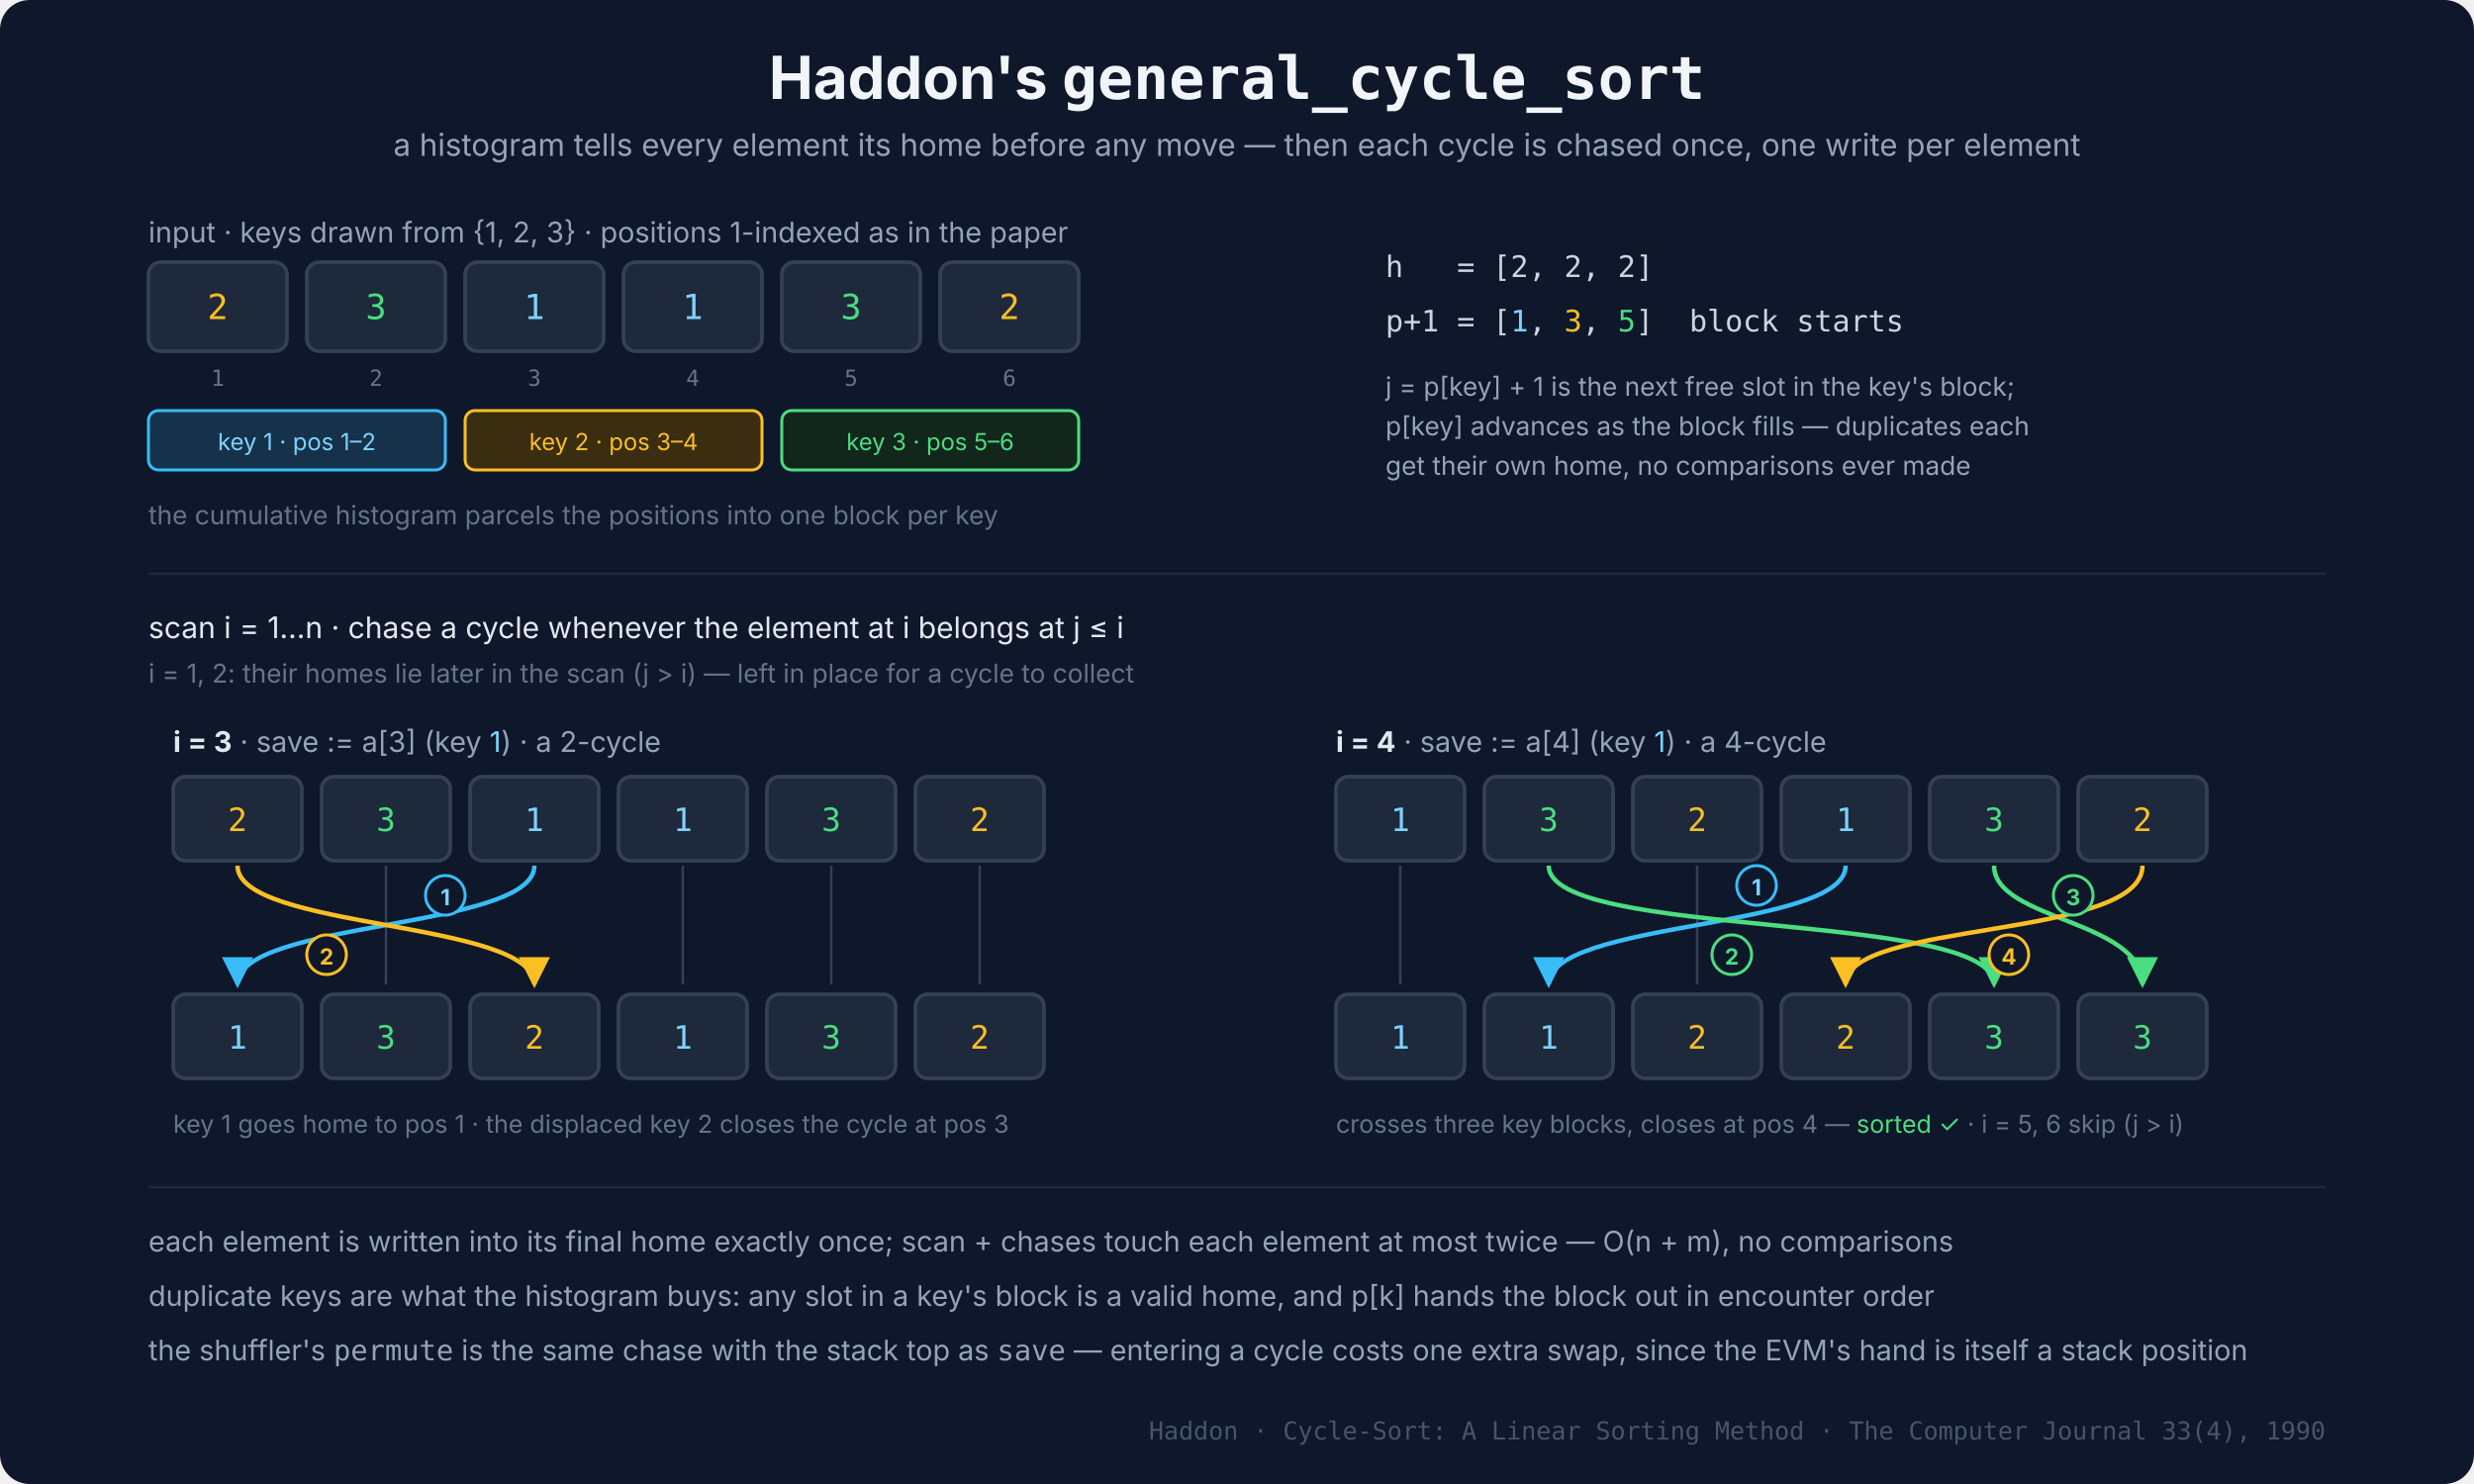
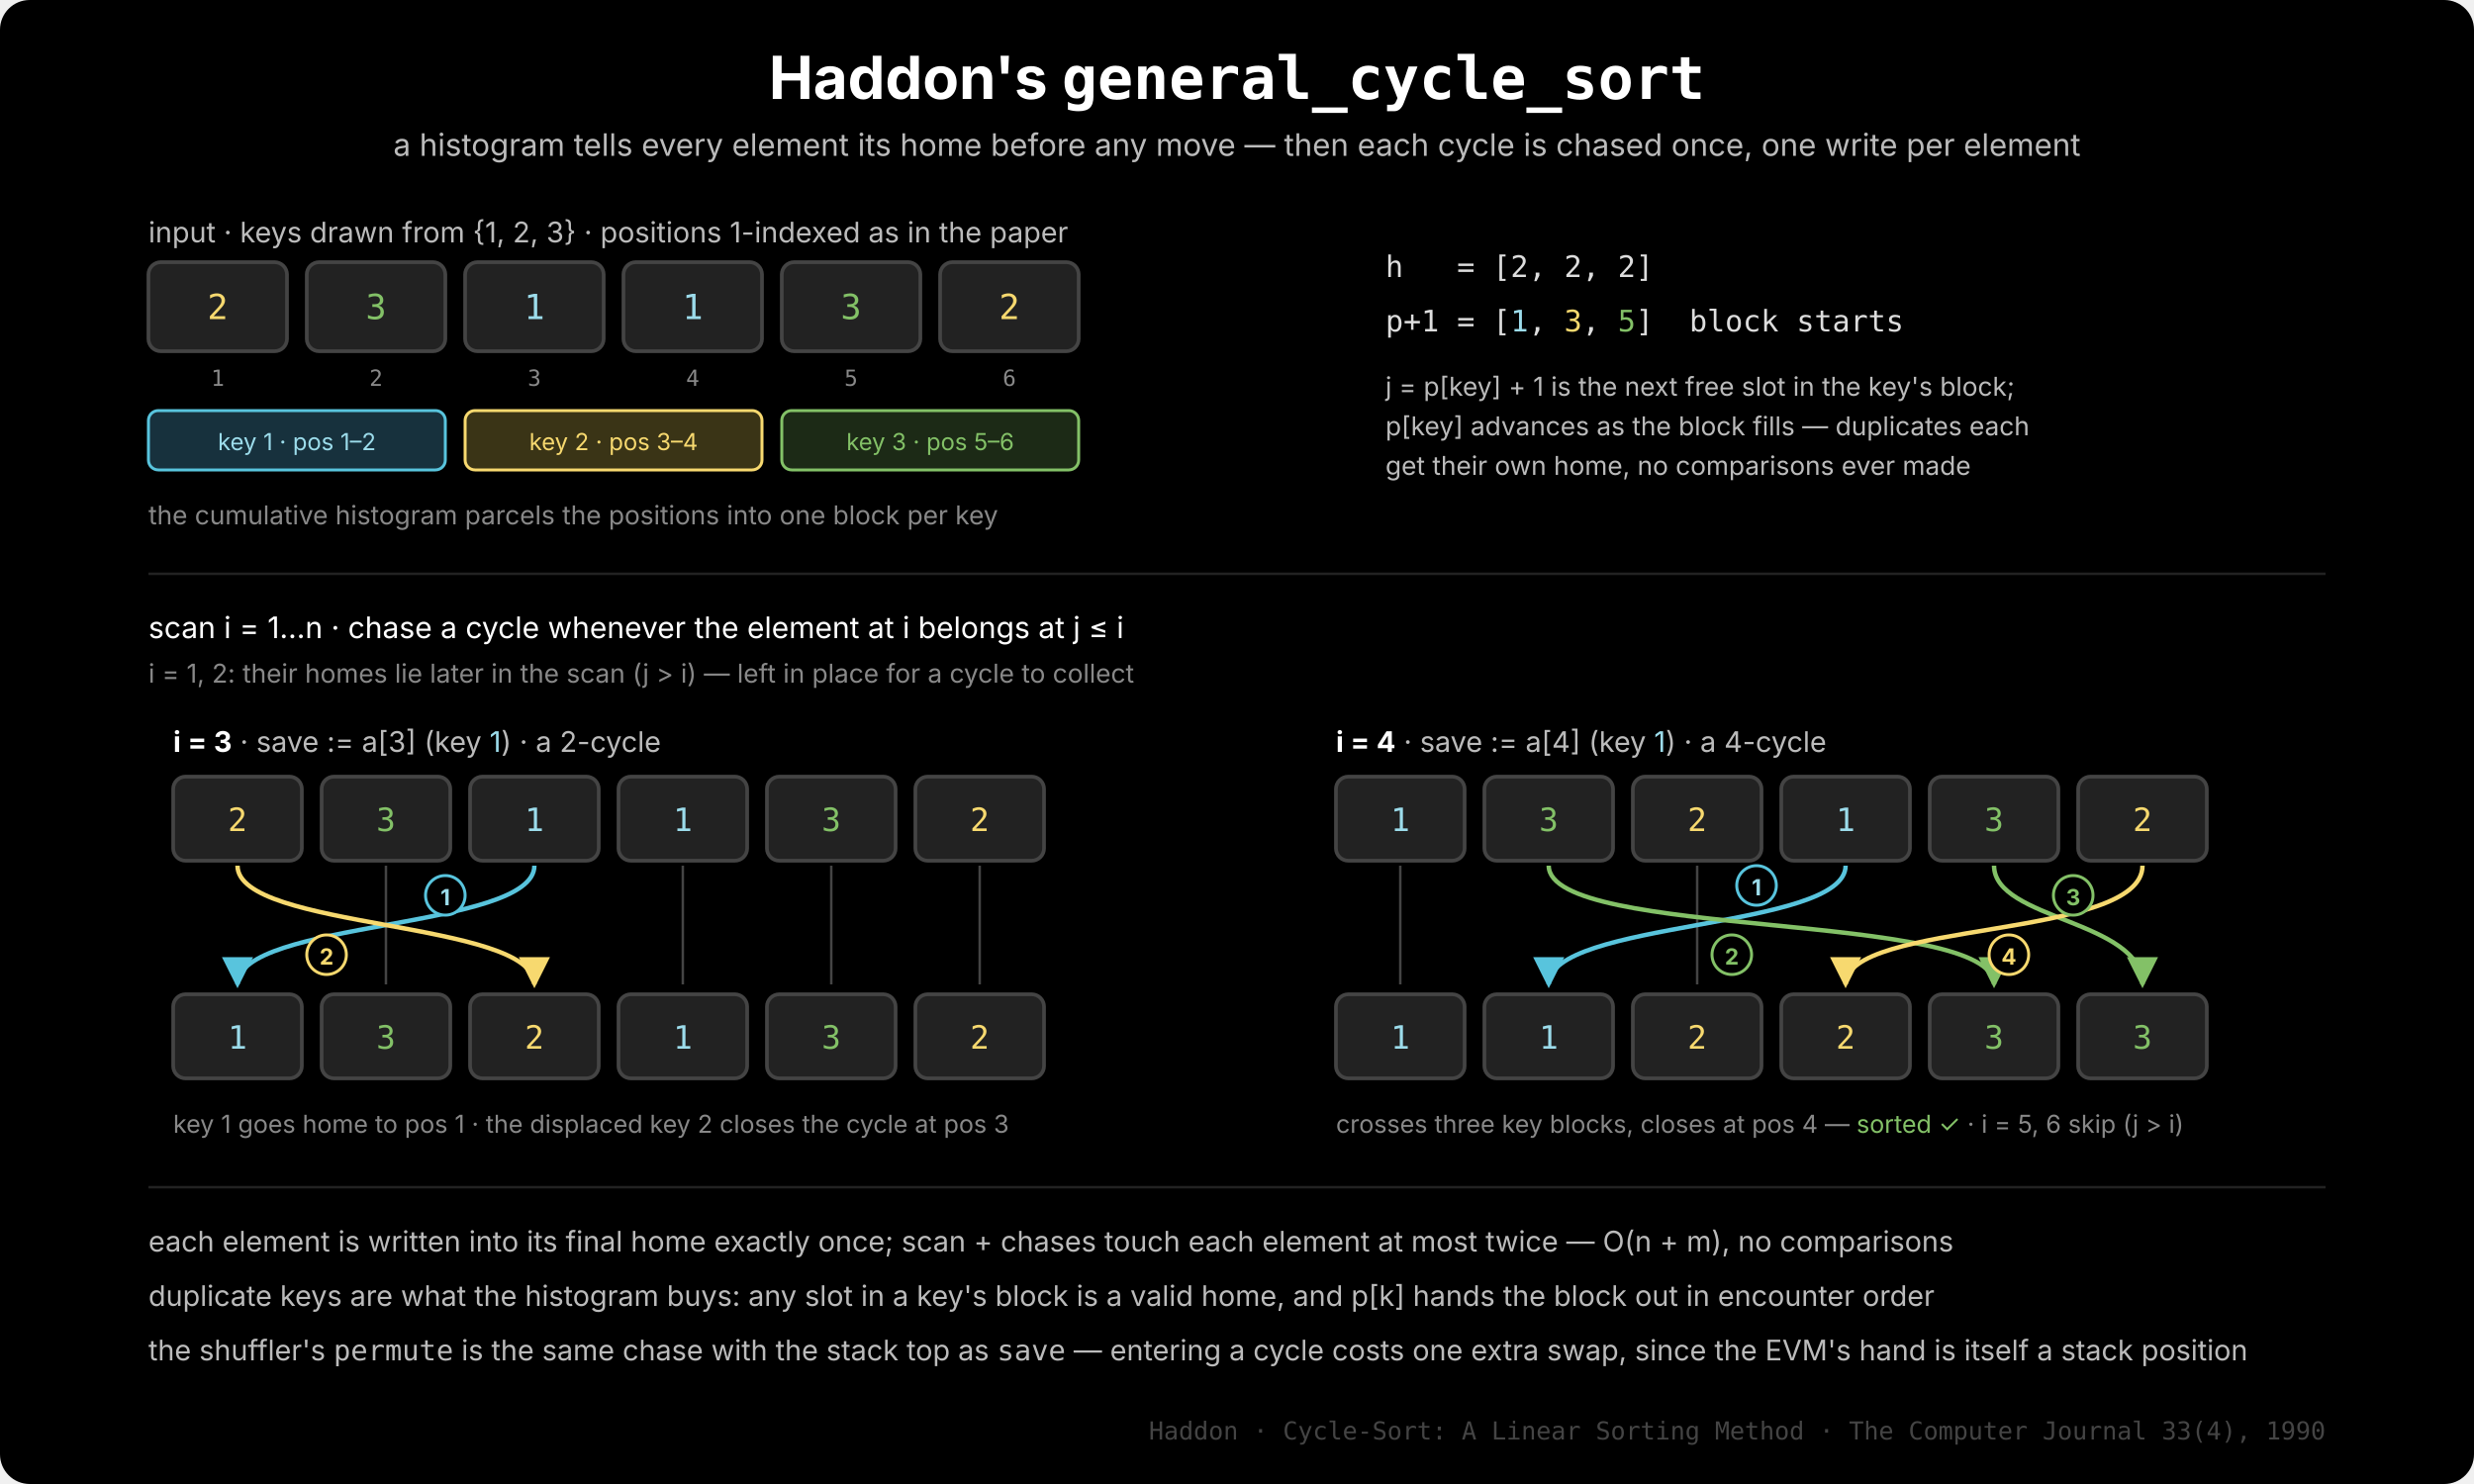
<svg xmlns="http://www.w3.org/2000/svg" width="1000" height="600" viewBox="0 0 1000 600" font-family="system-ui, -apple-system, 'Segoe UI', sans-serif">
  <defs>
    <marker id="arrBlue" viewBox="0 0 8 8" markerWidth="7" markerHeight="7" refX="7" refY="4" orient="auto">
-       <path d="M0,0 L8,4 L0,8 z" fill="#38bdf8" />
+       <path d="M0,0 L8,4 L0,8 z" fill="#58c4dd" />
    </marker>
    <marker id="arrAmber" viewBox="0 0 8 8" markerWidth="7" markerHeight="7" refX="7" refY="4" orient="auto">
-       <path d="M0,0 L8,4 L0,8 z" fill="#fbbf24" />
+       <path d="M0,0 L8,4 L0,8 z" fill="#f7d96f" />
    </marker>
    <marker id="arrGreen" viewBox="0 0 8 8" markerWidth="7" markerHeight="7" refX="7" refY="4" orient="auto">
-       <path d="M0,0 L8,4 L0,8 z" fill="#4ade80" />
+       <path d="M0,0 L8,4 L0,8 z" fill="#83c167" />
    </marker>
  </defs>
-   <rect width="1000" height="600" rx="12" fill="#0f172a" />
-   <text x="500" y="40" text-anchor="middle" font-size="24" font-weight="700" fill="#f1f5f9">Haddon's <tspan font-family="ui-monospace, 'SF Mono', Menlo, monospace">general_cycle_sort</tspan>
+   <rect width="1000" height="600" rx="12" fill="#000000" />
+   <text x="500" y="40" text-anchor="middle" font-size="24" font-weight="700" fill="#ffffff">Haddon's <tspan font-family="ui-monospace, 'SF Mono', Menlo, monospace">general_cycle_sort</tspan>
  </text>
-   <text x="500" y="63" text-anchor="middle" font-size="12.5" fill="#94a3b8">a histogram tells every element its home before any move — then each cycle is chased once, one write per element</text>
-   <text x="60" y="98" font-size="11.5" fill="#94a3b8">input · keys drawn from {1, 2, 3} · positions 1-indexed as in the paper</text>
+   <text x="500" y="63" text-anchor="middle" font-size="12.5" fill="#bbbbbb">a histogram tells every element its home before any move — then each cycle is chased once, one write per element</text>
+   <text x="60" y="98" font-size="11.5" fill="#bbbbbb">input · keys drawn from {1, 2, 3} · positions 1-indexed as in the paper</text>
  <g font-family="ui-monospace, 'SF Mono', Menlo, monospace" font-size="14" text-anchor="middle">
-     <rect x="60" y="106" width="56" height="36" rx="5" fill="#1e293b" stroke="#334155" stroke-width="1.5" />
-     <text x="88" y="129" fill="#fbbf24">2</text>
-     <rect x="124" y="106" width="56" height="36" rx="5" fill="#1e293b" stroke="#334155" stroke-width="1.5" />
-     <text x="152" y="129" fill="#4ade80">3</text>
-     <rect x="188" y="106" width="56" height="36" rx="5" fill="#1e293b" stroke="#334155" stroke-width="1.5" />
-     <text x="216" y="129" fill="#7dd3fc">1</text>
-     <rect x="252" y="106" width="56" height="36" rx="5" fill="#1e293b" stroke="#334155" stroke-width="1.5" />
-     <text x="280" y="129" fill="#7dd3fc">1</text>
-     <rect x="316" y="106" width="56" height="36" rx="5" fill="#1e293b" stroke="#334155" stroke-width="1.5" />
-     <text x="344" y="129" fill="#4ade80">3</text>
-     <rect x="380" y="106" width="56" height="36" rx="5" fill="#1e293b" stroke="#334155" stroke-width="1.5" />
-     <text x="408" y="129" fill="#fbbf24">2</text>
+     <rect x="60" y="106" width="56" height="36" rx="5" fill="#222222" stroke="#444444" stroke-width="1.5" />
+     <text x="88" y="129" fill="#f7d96f">2</text>
+     <rect x="124" y="106" width="56" height="36" rx="5" fill="#222222" stroke="#444444" stroke-width="1.5" />
+     <text x="152" y="129" fill="#83c167">3</text>
+     <rect x="188" y="106" width="56" height="36" rx="5" fill="#222222" stroke="#444444" stroke-width="1.5" />
+     <text x="216" y="129" fill="#9cdceb">1</text>
+     <rect x="252" y="106" width="56" height="36" rx="5" fill="#222222" stroke="#444444" stroke-width="1.5" />
+     <text x="280" y="129" fill="#9cdceb">1</text>
+     <rect x="316" y="106" width="56" height="36" rx="5" fill="#222222" stroke="#444444" stroke-width="1.5" />
+     <text x="344" y="129" fill="#83c167">3</text>
+     <rect x="380" y="106" width="56" height="36" rx="5" fill="#222222" stroke="#444444" stroke-width="1.5" />
+     <text x="408" y="129" fill="#f7d96f">2</text>
  </g>
-   <g font-size="9" fill="#64748b" text-anchor="middle" font-family="ui-monospace, 'SF Mono', Menlo, monospace">
+   <g font-size="9" fill="#888888" text-anchor="middle" font-family="ui-monospace, 'SF Mono', Menlo, monospace">
    <text x="88" y="156">1</text>
    <text x="152" y="156">2</text>
    <text x="216" y="156">3</text>
    <text x="280" y="156">4</text>
    <text x="344" y="156">5</text>
    <text x="408" y="156">6</text>
  </g>
-   <rect x="60" y="166" width="120" height="24" rx="4" fill="#16324a" stroke="#38bdf8" stroke-width="1.2" />
-   <text x="120" y="182" text-anchor="middle" font-size="9.5" fill="#7dd3fc">key 1 · pos 1–2</text>
-   <rect x="188" y="166" width="120" height="24" rx="4" fill="#3a2d10" stroke="#fbbf24" stroke-width="1.2" />
-   <text x="248" y="182" text-anchor="middle" font-size="9.5" fill="#fbbf24">key 2 · pos 3–4</text>
-   <rect x="316" y="166" width="120" height="24" rx="4" fill="#12261c" stroke="#4ade80" stroke-width="1.2" />
-   <text x="376" y="182" text-anchor="middle" font-size="9.5" fill="#4ade80">key 3 · pos 5–6</text>
-   <text x="60" y="212" font-size="10.5" fill="#64748b">the cumulative histogram parcels the positions into one block per key</text>
-   <g font-family="ui-monospace, 'SF Mono', Menlo, monospace" font-size="12" fill="#cbd5e1">
+   <rect x="60" y="166" width="120" height="24" rx="4" fill="#17313d" stroke="#58c4dd" stroke-width="1.2" />
+   <text x="120" y="182" text-anchor="middle" font-size="9.5" fill="#9cdceb">key 1 · pos 1–2</text>
+   <rect x="188" y="166" width="120" height="24" rx="4" fill="#3a3416" stroke="#f7d96f" stroke-width="1.2" />
+   <text x="248" y="182" text-anchor="middle" font-size="9.5" fill="#f7d96f">key 2 · pos 3–4</text>
+   <rect x="316" y="166" width="120" height="24" rx="4" fill="#1c2a16" stroke="#83c167" stroke-width="1.2" />
+   <text x="376" y="182" text-anchor="middle" font-size="9.5" fill="#83c167">key 3 · pos 5–6</text>
+   <text x="60" y="212" font-size="10.5" fill="#888888">the cumulative histogram parcels the positions into one block per key</text>
+   <g font-family="ui-monospace, 'SF Mono', Menlo, monospace" font-size="12" fill="#dddddd">
    <text x="560" y="112">h   = [2, 2, 2]</text>
-     <text x="560" y="134">p+1 = [<tspan fill="#7dd3fc">1</tspan>, <tspan fill="#fbbf24">3</tspan>, <tspan fill="#4ade80">5</tspan>]  block starts</text>
+     <text x="560" y="134">p+1 = [<tspan fill="#9cdceb">1</tspan>, <tspan fill="#f7d96f">3</tspan>, <tspan fill="#83c167">5</tspan>]  block starts</text>
  </g>
-   <g font-size="10.5" fill="#94a3b8">
+   <g font-size="10.5" fill="#bbbbbb">
    <text x="560" y="160">j = p[key] + 1 is the next free slot in the key's block;</text>
    <text x="560" y="176">p[key] advances as the block fills — duplicates each</text>
    <text x="560" y="192">get their own home, no comparisons ever made</text>
  </g>
-   <line x1="60" y1="232" x2="940" y2="232" stroke="#1e293b" stroke-width="1" />
-   <text x="60" y="258" font-size="12" fill="#e2e8f0">scan i = 1…n · chase a cycle whenever the element at i belongs at j ≤ i</text>
-   <text x="60" y="276" font-size="10.5" fill="#64748b">i = 1, 2: their homes lie later in the scan (j &gt; i) — left in place for a cycle to collect</text>
-   <text x="70" y="304" font-size="11.5" fill="#94a3b8">
-     <tspan font-weight="700" fill="#e2e8f0">i = 3</tspan> · save := a[3] (key <tspan fill="#7dd3fc">1</tspan>) · a 2-cycle</text>
+   <line x1="60" y1="232" x2="940" y2="232" stroke="#222222" stroke-width="1" />
+   <text x="60" y="258" font-size="12" fill="#ffffff">scan i = 1…n · chase a cycle whenever the element at i belongs at j ≤ i</text>
+   <text x="60" y="276" font-size="10.5" fill="#888888">i = 1, 2: their homes lie later in the scan (j &gt; i) — left in place for a cycle to collect</text>
+   <text x="70" y="304" font-size="11.5" fill="#bbbbbb">
+     <tspan font-weight="700" fill="#ffffff">i = 3</tspan> · save := a[3] (key <tspan fill="#9cdceb">1</tspan>) · a 2-cycle</text>
  <g font-family="ui-monospace, 'SF Mono', Menlo, monospace" font-size="13" text-anchor="middle">
-     <rect x="70" y="314" width="52" height="34" rx="5" fill="#1e293b" stroke="#334155" stroke-width="1.5" />
-     <text x="96" y="336" fill="#fbbf24">2</text>
-     <rect x="130" y="314" width="52" height="34" rx="5" fill="#1e293b" stroke="#334155" stroke-width="1.5" />
-     <text x="156" y="336" fill="#4ade80">3</text>
-     <rect x="190" y="314" width="52" height="34" rx="5" fill="#1e293b" stroke="#334155" stroke-width="1.5" />
-     <text x="216" y="336" fill="#7dd3fc">1</text>
-     <rect x="250" y="314" width="52" height="34" rx="5" fill="#1e293b" stroke="#334155" stroke-width="1.5" />
-     <text x="276" y="336" fill="#7dd3fc">1</text>
-     <rect x="310" y="314" width="52" height="34" rx="5" fill="#1e293b" stroke="#334155" stroke-width="1.5" />
-     <text x="336" y="336" fill="#4ade80">3</text>
-     <rect x="370" y="314" width="52" height="34" rx="5" fill="#1e293b" stroke="#334155" stroke-width="1.5" />
-     <text x="396" y="336" fill="#fbbf24">2</text>
+     <rect x="70" y="314" width="52" height="34" rx="5" fill="#222222" stroke="#444444" stroke-width="1.5" />
+     <text x="96" y="336" fill="#f7d96f">2</text>
+     <rect x="130" y="314" width="52" height="34" rx="5" fill="#222222" stroke="#444444" stroke-width="1.5" />
+     <text x="156" y="336" fill="#83c167">3</text>
+     <rect x="190" y="314" width="52" height="34" rx="5" fill="#222222" stroke="#444444" stroke-width="1.5" />
+     <text x="216" y="336" fill="#9cdceb">1</text>
+     <rect x="250" y="314" width="52" height="34" rx="5" fill="#222222" stroke="#444444" stroke-width="1.5" />
+     <text x="276" y="336" fill="#9cdceb">1</text>
+     <rect x="310" y="314" width="52" height="34" rx="5" fill="#222222" stroke="#444444" stroke-width="1.5" />
+     <text x="336" y="336" fill="#83c167">3</text>
+     <rect x="370" y="314" width="52" height="34" rx="5" fill="#222222" stroke="#444444" stroke-width="1.5" />
+     <text x="396" y="336" fill="#f7d96f">2</text>
  </g>
-   <g stroke="#334155" stroke-width="1">
+   <g stroke="#444444" stroke-width="1">
    <line x1="156" y1="350" x2="156" y2="398" />
    <line x1="276" y1="350" x2="276" y2="398" />
    <line x1="336" y1="350" x2="336" y2="398" />
    <line x1="396" y1="350" x2="396" y2="398" />
  </g>
-   <path d="M 216 350 C 216 376, 96 372, 96 398" fill="none" stroke="#38bdf8" stroke-width="1.8" marker-end="url(#arrBlue)" />
-   <path d="M 96 350 C 96 376, 216 372, 216 398" fill="none" stroke="#fbbf24" stroke-width="1.8" marker-end="url(#arrAmber)" />
-   <circle cx="180" cy="362" r="8" fill="#0f172a" stroke="#38bdf8" stroke-width="1.2" />
-   <text x="180" y="366" text-anchor="middle" font-size="9" font-weight="700" fill="#7dd3fc">1</text>
-   <circle cx="132" cy="386" r="8" fill="#0f172a" stroke="#fbbf24" stroke-width="1.2" />
-   <text x="132" y="390" text-anchor="middle" font-size="9" font-weight="700" fill="#fbbf24">2</text>
+   <path d="M 216 350 C 216 376, 96 372, 96 398" fill="none" stroke="#58c4dd" stroke-width="1.8" marker-end="url(#arrBlue)" />
+   <path d="M 96 350 C 96 376, 216 372, 216 398" fill="none" stroke="#f7d96f" stroke-width="1.8" marker-end="url(#arrAmber)" />
+   <circle cx="180" cy="362" r="8" fill="#000000" stroke="#58c4dd" stroke-width="1.2" />
+   <text x="180" y="366" text-anchor="middle" font-size="9" font-weight="700" fill="#9cdceb">1</text>
+   <circle cx="132" cy="386" r="8" fill="#000000" stroke="#f7d96f" stroke-width="1.2" />
+   <text x="132" y="390" text-anchor="middle" font-size="9" font-weight="700" fill="#f7d96f">2</text>
  <g font-family="ui-monospace, 'SF Mono', Menlo, monospace" font-size="13" text-anchor="middle">
-     <rect x="70" y="402" width="52" height="34" rx="5" fill="#1e293b" stroke="#334155" stroke-width="1.5" />
-     <text x="96" y="424" fill="#7dd3fc">1</text>
-     <rect x="130" y="402" width="52" height="34" rx="5" fill="#1e293b" stroke="#334155" stroke-width="1.5" />
-     <text x="156" y="424" fill="#4ade80">3</text>
-     <rect x="190" y="402" width="52" height="34" rx="5" fill="#1e293b" stroke="#334155" stroke-width="1.5" />
-     <text x="216" y="424" fill="#fbbf24">2</text>
-     <rect x="250" y="402" width="52" height="34" rx="5" fill="#1e293b" stroke="#334155" stroke-width="1.5" />
-     <text x="276" y="424" fill="#7dd3fc">1</text>
-     <rect x="310" y="402" width="52" height="34" rx="5" fill="#1e293b" stroke="#334155" stroke-width="1.5" />
-     <text x="336" y="424" fill="#4ade80">3</text>
-     <rect x="370" y="402" width="52" height="34" rx="5" fill="#1e293b" stroke="#334155" stroke-width="1.5" />
-     <text x="396" y="424" fill="#fbbf24">2</text>
+     <rect x="70" y="402" width="52" height="34" rx="5" fill="#222222" stroke="#444444" stroke-width="1.5" />
+     <text x="96" y="424" fill="#9cdceb">1</text>
+     <rect x="130" y="402" width="52" height="34" rx="5" fill="#222222" stroke="#444444" stroke-width="1.5" />
+     <text x="156" y="424" fill="#83c167">3</text>
+     <rect x="190" y="402" width="52" height="34" rx="5" fill="#222222" stroke="#444444" stroke-width="1.5" />
+     <text x="216" y="424" fill="#f7d96f">2</text>
+     <rect x="250" y="402" width="52" height="34" rx="5" fill="#222222" stroke="#444444" stroke-width="1.5" />
+     <text x="276" y="424" fill="#9cdceb">1</text>
+     <rect x="310" y="402" width="52" height="34" rx="5" fill="#222222" stroke="#444444" stroke-width="1.5" />
+     <text x="336" y="424" fill="#83c167">3</text>
+     <rect x="370" y="402" width="52" height="34" rx="5" fill="#222222" stroke="#444444" stroke-width="1.5" />
+     <text x="396" y="424" fill="#f7d96f">2</text>
  </g>
-   <text x="70" y="458" font-size="10" fill="#64748b">key 1 goes home to pos 1 · the displaced key 2 closes the cycle at pos 3</text>
-   <text x="540" y="304" font-size="11.5" fill="#94a3b8">
-     <tspan font-weight="700" fill="#e2e8f0">i = 4</tspan> · save := a[4] (key <tspan fill="#7dd3fc">1</tspan>) · a 4-cycle</text>
+   <text x="70" y="458" font-size="10" fill="#888888">key 1 goes home to pos 1 · the displaced key 2 closes the cycle at pos 3</text>
+   <text x="540" y="304" font-size="11.5" fill="#bbbbbb">
+     <tspan font-weight="700" fill="#ffffff">i = 4</tspan> · save := a[4] (key <tspan fill="#9cdceb">1</tspan>) · a 4-cycle</text>
  <g font-family="ui-monospace, 'SF Mono', Menlo, monospace" font-size="13" text-anchor="middle">
-     <rect x="540" y="314" width="52" height="34" rx="5" fill="#1e293b" stroke="#334155" stroke-width="1.5" />
-     <text x="566" y="336" fill="#7dd3fc">1</text>
-     <rect x="600" y="314" width="52" height="34" rx="5" fill="#1e293b" stroke="#334155" stroke-width="1.5" />
-     <text x="626" y="336" fill="#4ade80">3</text>
-     <rect x="660" y="314" width="52" height="34" rx="5" fill="#1e293b" stroke="#334155" stroke-width="1.5" />
-     <text x="686" y="336" fill="#fbbf24">2</text>
-     <rect x="720" y="314" width="52" height="34" rx="5" fill="#1e293b" stroke="#334155" stroke-width="1.5" />
-     <text x="746" y="336" fill="#7dd3fc">1</text>
-     <rect x="780" y="314" width="52" height="34" rx="5" fill="#1e293b" stroke="#334155" stroke-width="1.5" />
-     <text x="806" y="336" fill="#4ade80">3</text>
-     <rect x="840" y="314" width="52" height="34" rx="5" fill="#1e293b" stroke="#334155" stroke-width="1.5" />
-     <text x="866" y="336" fill="#fbbf24">2</text>
+     <rect x="540" y="314" width="52" height="34" rx="5" fill="#222222" stroke="#444444" stroke-width="1.5" />
+     <text x="566" y="336" fill="#9cdceb">1</text>
+     <rect x="600" y="314" width="52" height="34" rx="5" fill="#222222" stroke="#444444" stroke-width="1.5" />
+     <text x="626" y="336" fill="#83c167">3</text>
+     <rect x="660" y="314" width="52" height="34" rx="5" fill="#222222" stroke="#444444" stroke-width="1.5" />
+     <text x="686" y="336" fill="#f7d96f">2</text>
+     <rect x="720" y="314" width="52" height="34" rx="5" fill="#222222" stroke="#444444" stroke-width="1.5" />
+     <text x="746" y="336" fill="#9cdceb">1</text>
+     <rect x="780" y="314" width="52" height="34" rx="5" fill="#222222" stroke="#444444" stroke-width="1.5" />
+     <text x="806" y="336" fill="#83c167">3</text>
+     <rect x="840" y="314" width="52" height="34" rx="5" fill="#222222" stroke="#444444" stroke-width="1.5" />
+     <text x="866" y="336" fill="#f7d96f">2</text>
  </g>
-   <g stroke="#334155" stroke-width="1">
+   <g stroke="#444444" stroke-width="1">
    <line x1="566" y1="350" x2="566" y2="398" />
    <line x1="686" y1="350" x2="686" y2="398" />
  </g>
-   <path d="M 746 350 C 746 376, 626 372, 626 398" fill="none" stroke="#38bdf8" stroke-width="1.8" marker-end="url(#arrBlue)" />
-   <path d="M 626 350 C 626 380, 806 368, 806 398" fill="none" stroke="#4ade80" stroke-width="1.8" marker-end="url(#arrGreen)" />
-   <path d="M 806 350 C 806 372, 866 372, 866 398" fill="none" stroke="#4ade80" stroke-width="1.8" marker-end="url(#arrGreen)" />
-   <path d="M 866 350 C 866 380, 746 372, 746 398" fill="none" stroke="#fbbf24" stroke-width="1.8" marker-end="url(#arrAmber)" />
-   <circle cx="710" cy="358" r="8" fill="#0f172a" stroke="#38bdf8" stroke-width="1.2" />
-   <text x="710" y="362" text-anchor="middle" font-size="9" font-weight="700" fill="#7dd3fc">1</text>
-   <circle cx="700" cy="386" r="8" fill="#0f172a" stroke="#4ade80" stroke-width="1.2" />
-   <text x="700" y="390" text-anchor="middle" font-size="9" font-weight="700" fill="#4ade80">2</text>
-   <circle cx="838" cy="362" r="8" fill="#0f172a" stroke="#4ade80" stroke-width="1.2" />
-   <text x="838" y="366" text-anchor="middle" font-size="9" font-weight="700" fill="#4ade80">3</text>
-   <circle cx="812" cy="386" r="8" fill="#0f172a" stroke="#fbbf24" stroke-width="1.2" />
-   <text x="812" y="390" text-anchor="middle" font-size="9" font-weight="700" fill="#fbbf24">4</text>
+   <path d="M 746 350 C 746 376, 626 372, 626 398" fill="none" stroke="#58c4dd" stroke-width="1.8" marker-end="url(#arrBlue)" />
+   <path d="M 626 350 C 626 380, 806 368, 806 398" fill="none" stroke="#83c167" stroke-width="1.8" marker-end="url(#arrGreen)" />
+   <path d="M 806 350 C 806 372, 866 372, 866 398" fill="none" stroke="#83c167" stroke-width="1.8" marker-end="url(#arrGreen)" />
+   <path d="M 866 350 C 866 380, 746 372, 746 398" fill="none" stroke="#f7d96f" stroke-width="1.8" marker-end="url(#arrAmber)" />
+   <circle cx="710" cy="358" r="8" fill="#000000" stroke="#58c4dd" stroke-width="1.2" />
+   <text x="710" y="362" text-anchor="middle" font-size="9" font-weight="700" fill="#9cdceb">1</text>
+   <circle cx="700" cy="386" r="8" fill="#000000" stroke="#83c167" stroke-width="1.2" />
+   <text x="700" y="390" text-anchor="middle" font-size="9" font-weight="700" fill="#83c167">2</text>
+   <circle cx="838" cy="362" r="8" fill="#000000" stroke="#83c167" stroke-width="1.2" />
+   <text x="838" y="366" text-anchor="middle" font-size="9" font-weight="700" fill="#83c167">3</text>
+   <circle cx="812" cy="386" r="8" fill="#000000" stroke="#f7d96f" stroke-width="1.2" />
+   <text x="812" y="390" text-anchor="middle" font-size="9" font-weight="700" fill="#f7d96f">4</text>
  <g font-family="ui-monospace, 'SF Mono', Menlo, monospace" font-size="13" text-anchor="middle">
-     <rect x="540" y="402" width="52" height="34" rx="5" fill="#1e293b" stroke="#334155" stroke-width="1.5" />
-     <text x="566" y="424" fill="#7dd3fc">1</text>
-     <rect x="600" y="402" width="52" height="34" rx="5" fill="#1e293b" stroke="#334155" stroke-width="1.5" />
-     <text x="626" y="424" fill="#7dd3fc">1</text>
-     <rect x="660" y="402" width="52" height="34" rx="5" fill="#1e293b" stroke="#334155" stroke-width="1.5" />
-     <text x="686" y="424" fill="#fbbf24">2</text>
-     <rect x="720" y="402" width="52" height="34" rx="5" fill="#1e293b" stroke="#334155" stroke-width="1.5" />
-     <text x="746" y="424" fill="#fbbf24">2</text>
-     <rect x="780" y="402" width="52" height="34" rx="5" fill="#1e293b" stroke="#334155" stroke-width="1.5" />
-     <text x="806" y="424" fill="#4ade80">3</text>
-     <rect x="840" y="402" width="52" height="34" rx="5" fill="#1e293b" stroke="#334155" stroke-width="1.5" />
-     <text x="866" y="424" fill="#4ade80">3</text>
+     <rect x="540" y="402" width="52" height="34" rx="5" fill="#222222" stroke="#444444" stroke-width="1.5" />
+     <text x="566" y="424" fill="#9cdceb">1</text>
+     <rect x="600" y="402" width="52" height="34" rx="5" fill="#222222" stroke="#444444" stroke-width="1.5" />
+     <text x="626" y="424" fill="#9cdceb">1</text>
+     <rect x="660" y="402" width="52" height="34" rx="5" fill="#222222" stroke="#444444" stroke-width="1.5" />
+     <text x="686" y="424" fill="#f7d96f">2</text>
+     <rect x="720" y="402" width="52" height="34" rx="5" fill="#222222" stroke="#444444" stroke-width="1.5" />
+     <text x="746" y="424" fill="#f7d96f">2</text>
+     <rect x="780" y="402" width="52" height="34" rx="5" fill="#222222" stroke="#444444" stroke-width="1.5" />
+     <text x="806" y="424" fill="#83c167">3</text>
+     <rect x="840" y="402" width="52" height="34" rx="5" fill="#222222" stroke="#444444" stroke-width="1.5" />
+     <text x="866" y="424" fill="#83c167">3</text>
  </g>
-   <text x="540" y="458" font-size="10" fill="#64748b">crosses three key blocks, closes at pos 4 — <tspan fill="#4ade80">sorted ✓</tspan> · i = 5, 6 skip (j &gt; i)</text>
-   <line x1="60" y1="480" x2="940" y2="480" stroke="#1e293b" stroke-width="1" />
-   <g font-size="11.5" fill="#94a3b8">
+   <text x="540" y="458" font-size="10" fill="#888888">crosses three key blocks, closes at pos 4 — <tspan fill="#83c167">sorted ✓</tspan> · i = 5, 6 skip (j &gt; i)</text>
+   <line x1="60" y1="480" x2="940" y2="480" stroke="#222222" stroke-width="1" />
+   <g font-size="11.5" fill="#bbbbbb">
    <text x="60" y="506">each element is written into its final home exactly once; scan + chases touch each element at most twice — O(n + m), no comparisons</text>
    <text x="60" y="528">duplicate keys are what the histogram buys: any slot in a key's block is a valid home, and p[k] hands the block out in encounter order</text>
    <text x="60" y="550">the shuffler's <tspan font-family="ui-monospace, 'SF Mono', Menlo, monospace">permute</tspan> is the same chase with the stack top as <tspan font-family="ui-monospace, 'SF Mono', Menlo, monospace">save</tspan> — entering a cycle costs one extra swap, since the EVM's hand is itself a stack position</text>
  </g>
-   <text x="940" y="582" text-anchor="end" font-size="10" font-family="ui-monospace, 'SF Mono', Menlo, monospace" fill="#475569">Haddon · Cycle-Sort: A Linear Sorting Method · The Computer Journal 33(4), 1990</text>
+   <text x="940" y="582" text-anchor="end" font-size="10" font-family="ui-monospace, 'SF Mono', Menlo, monospace" fill="#444444">Haddon · Cycle-Sort: A Linear Sorting Method · The Computer Journal 33(4), 1990</text>
</svg>
